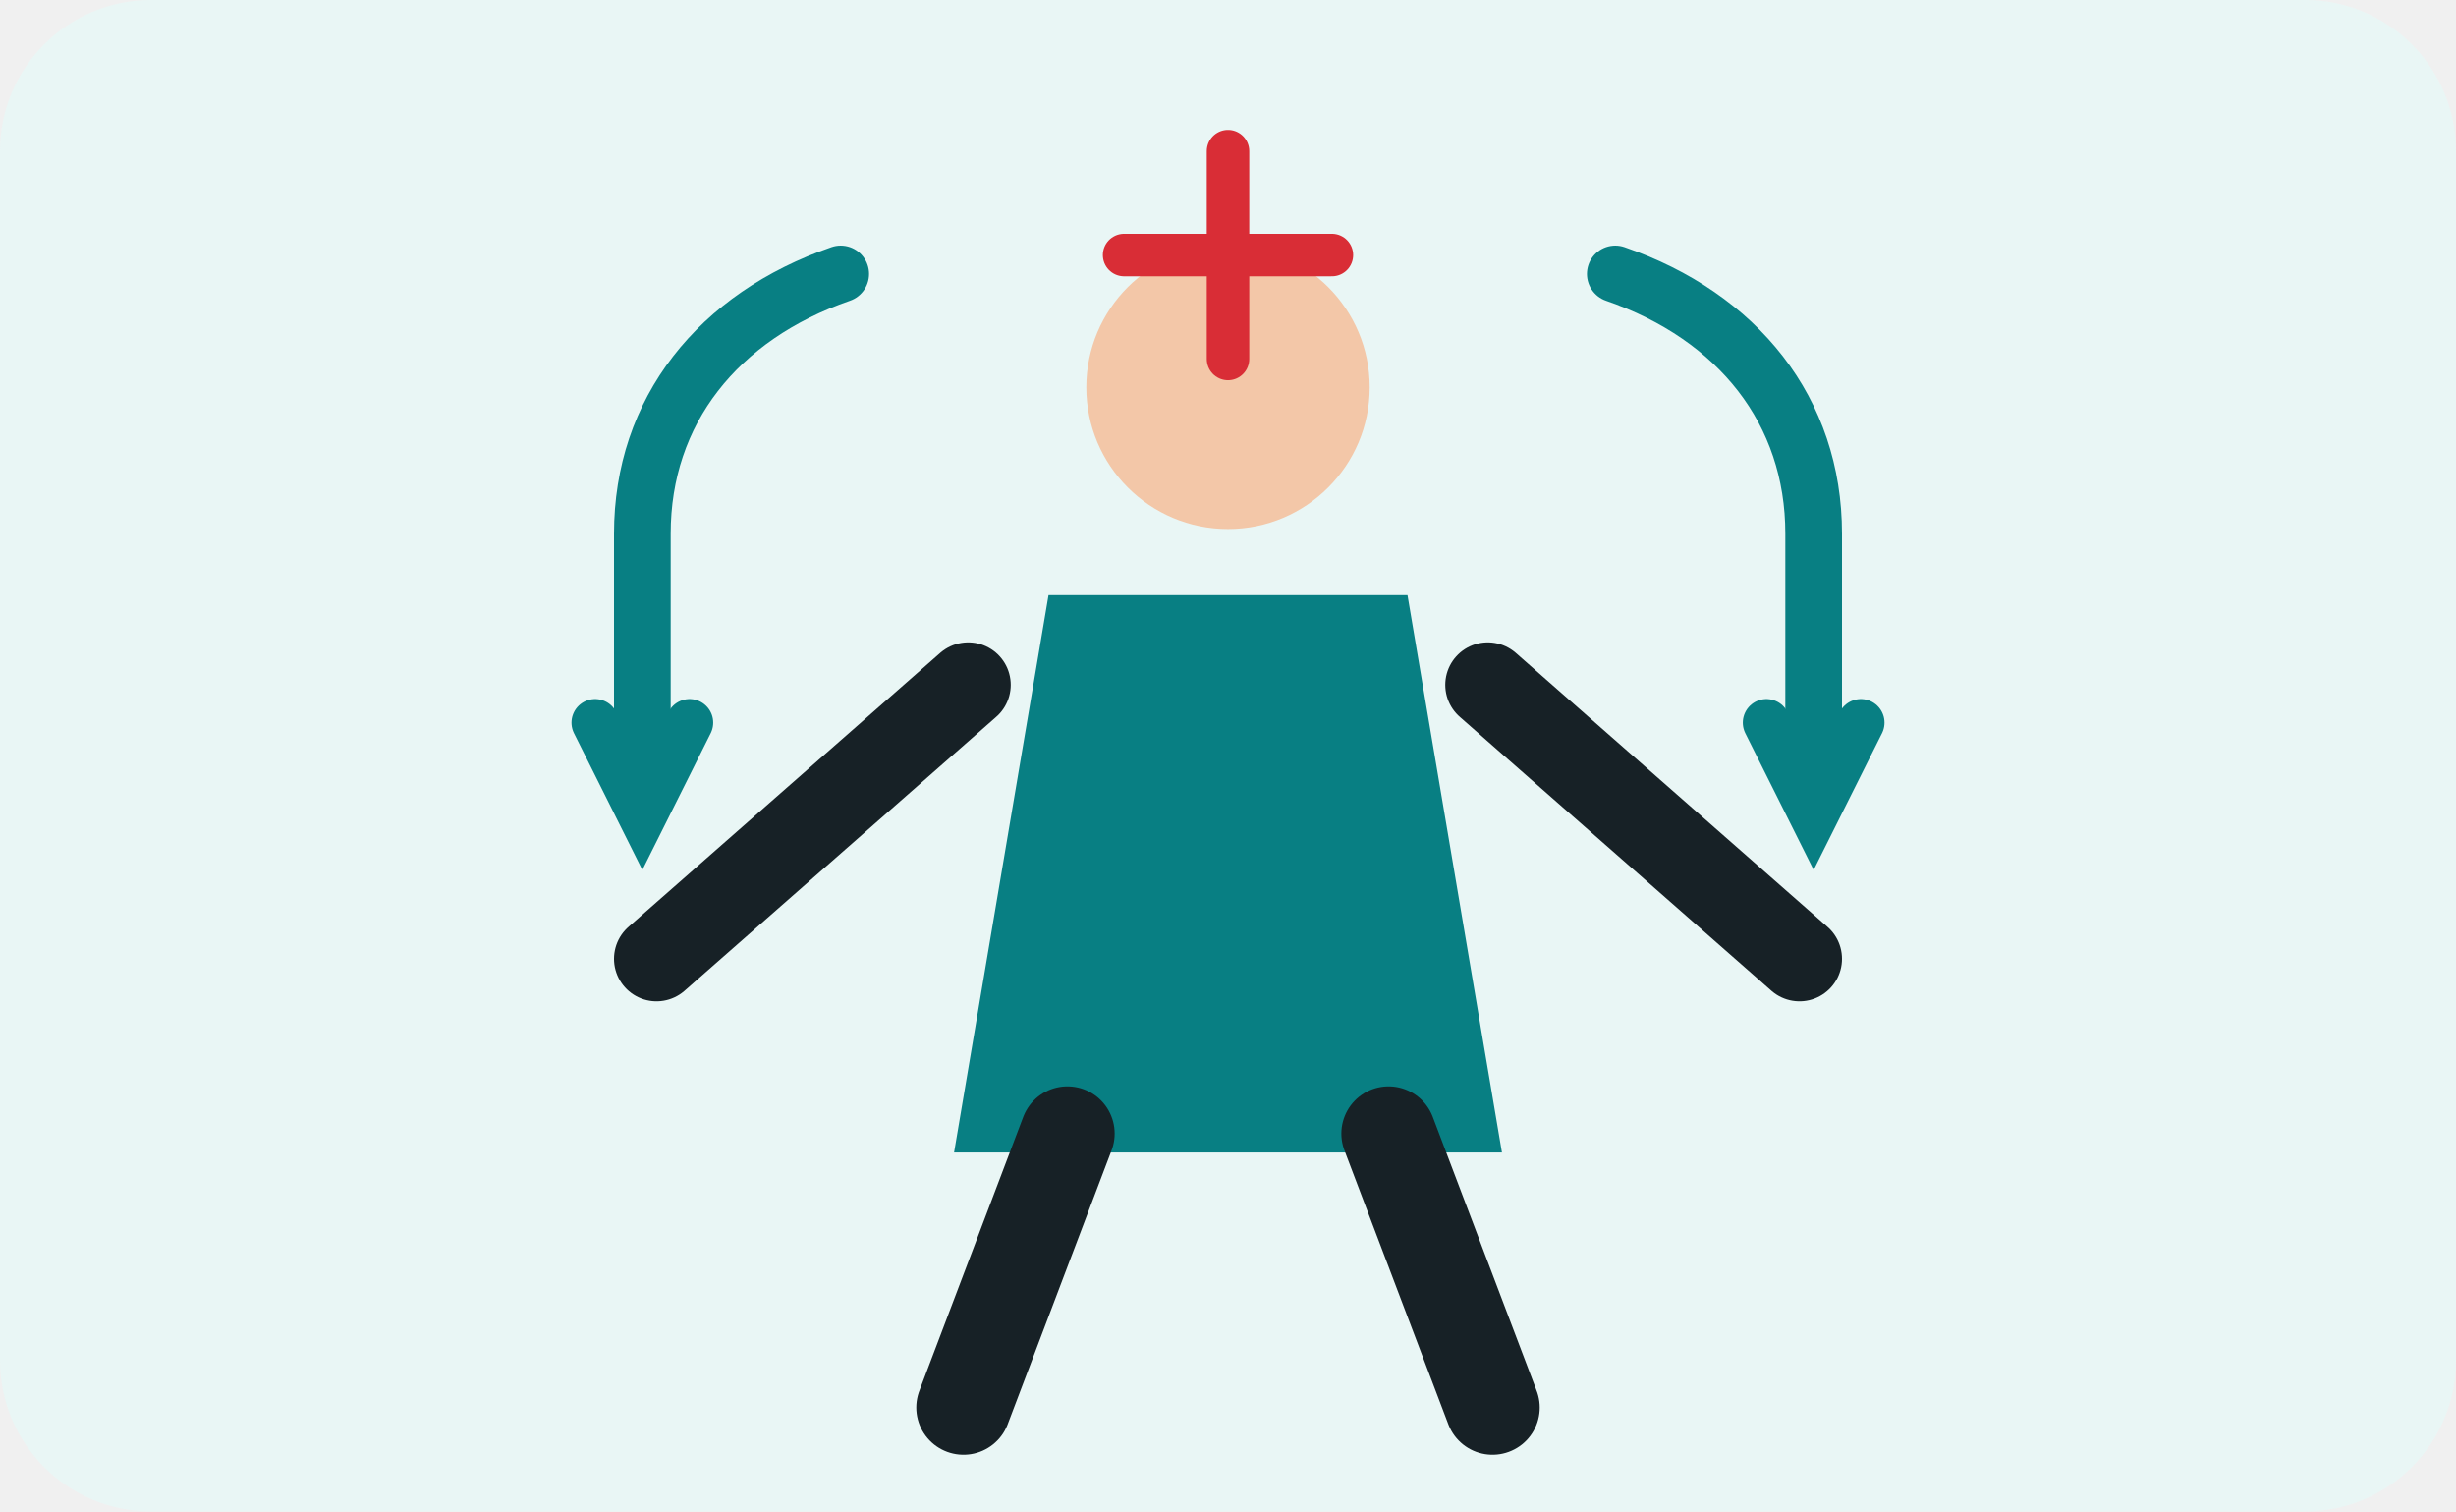
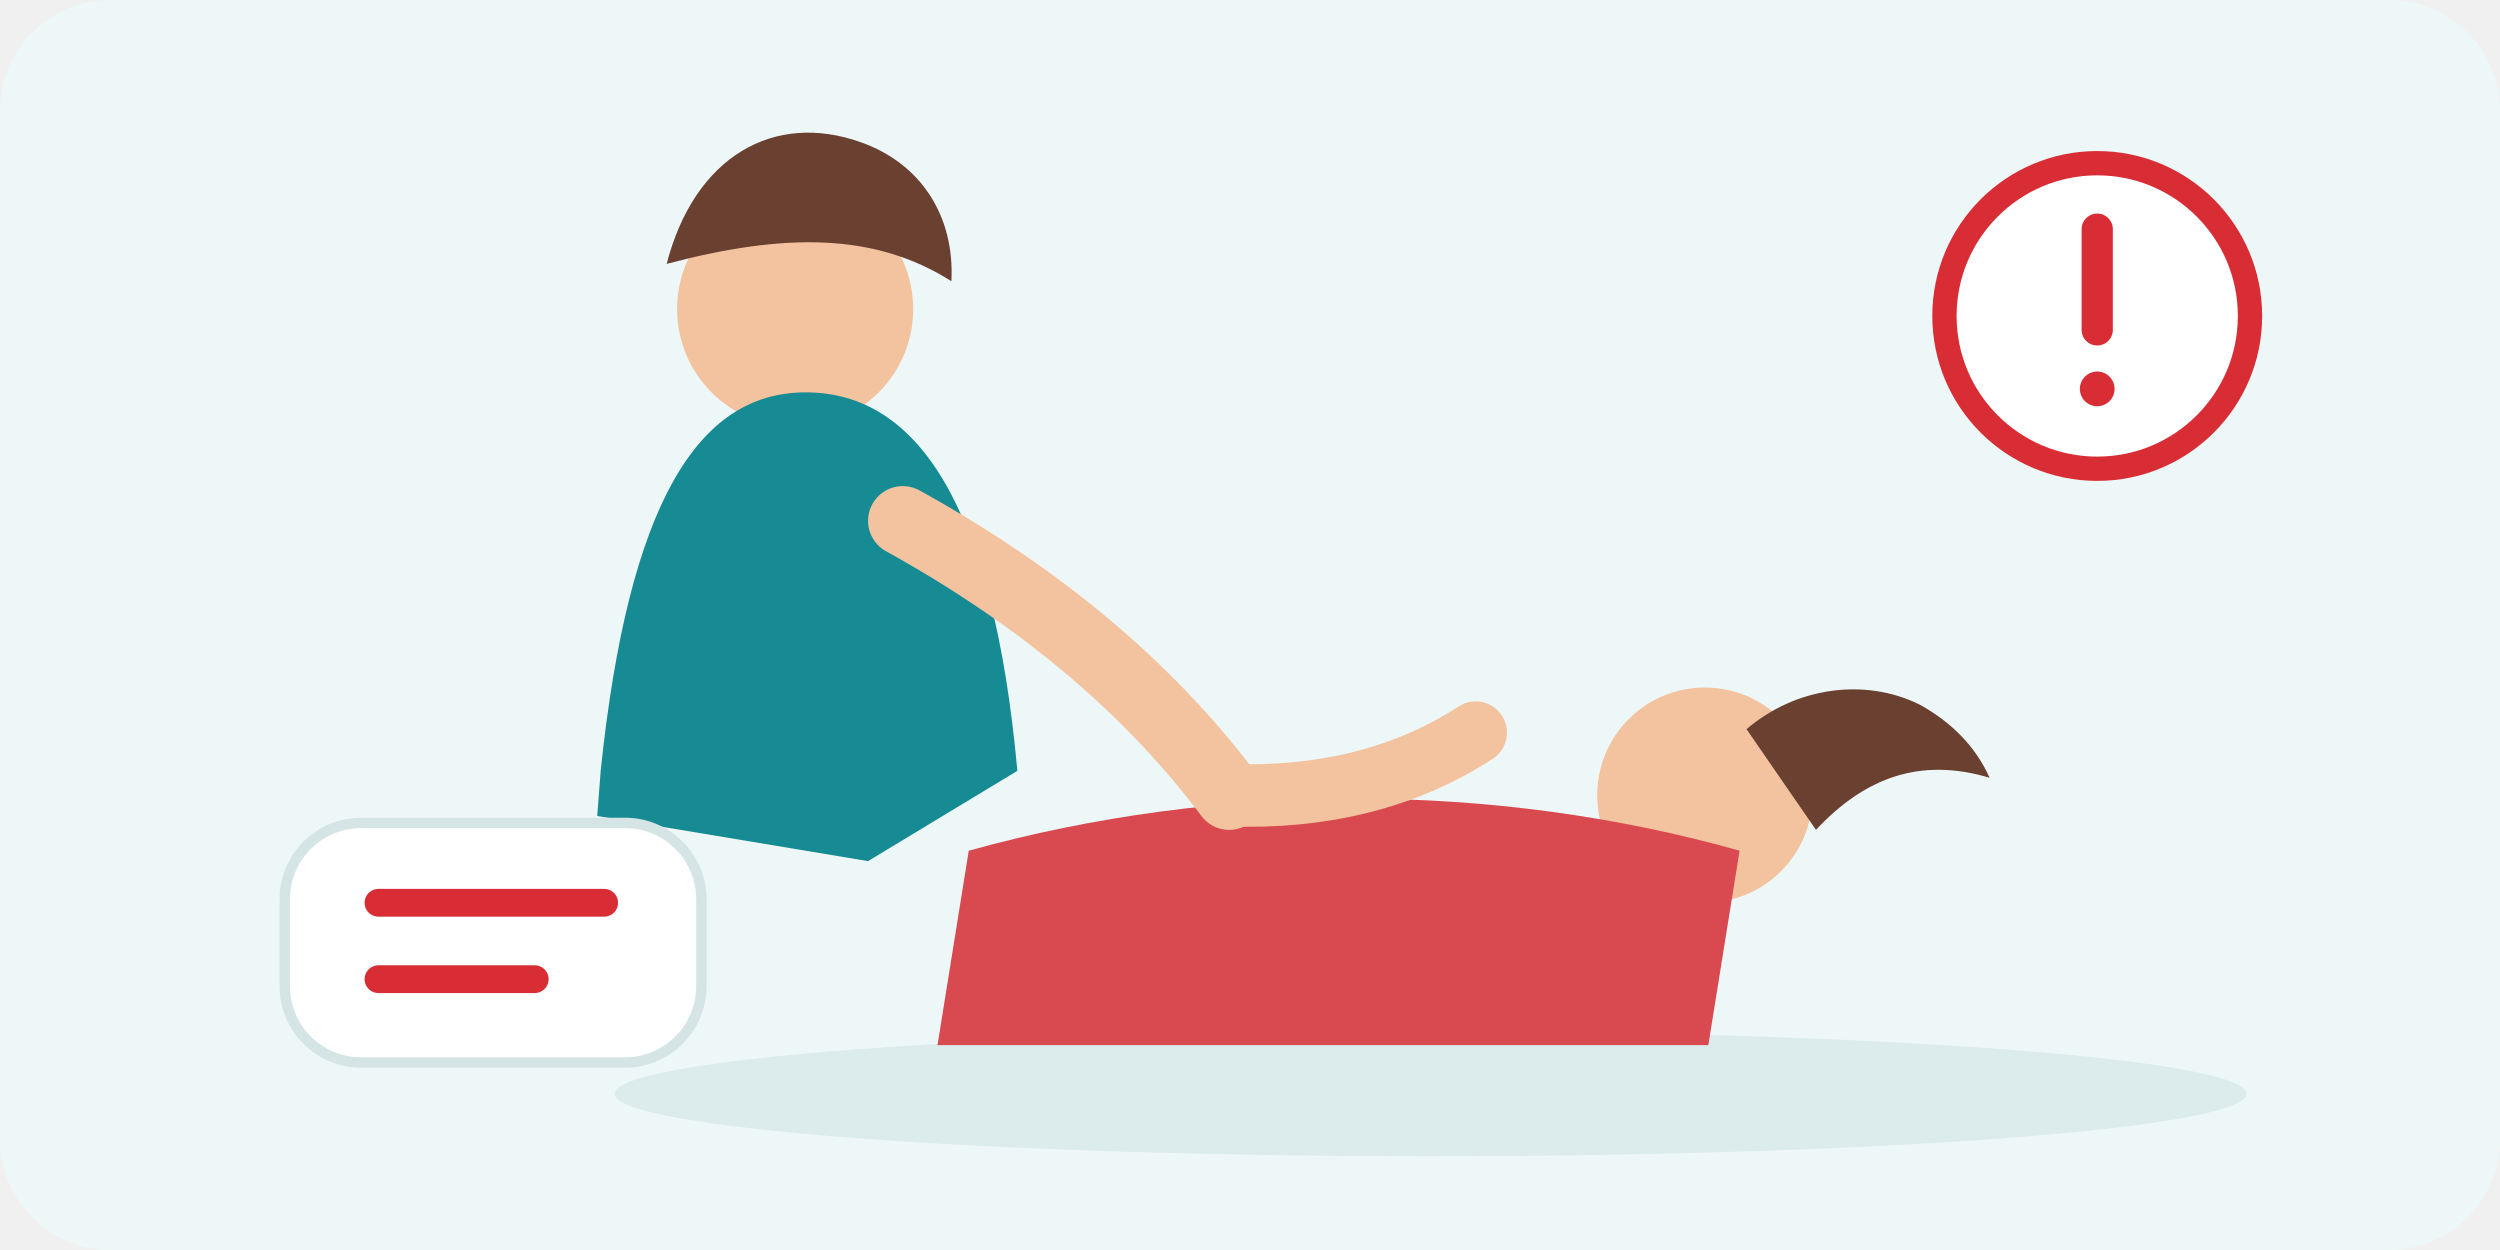
- <svg xmlns="http://www.w3.org/2000/svg" viewBox="0 0 520 320">
-   <rect width="520" height="320" rx="32" fill="#E9F6F5" />
-   <circle cx="260" cy="82" r="30" fill="#F3C7A8" />
-   <path d="M222 126h76l20 118h-116z" fill="#087F83" />
-   <path d="M226 240l-22 58M294 240l22 58" stroke="#172126" stroke-width="20" stroke-linecap="round" />
-   <path d="M205 145l-66 58M315 145l66 58" stroke="#172126" stroke-width="18" stroke-linecap="round" />
-   <path d="M178 58c-26 9-42 29-42 55v48M342 58c26 9 42 29 42 55v48" fill="none" stroke="#087F83" stroke-width="12" stroke-linecap="round" />
-   <path d="M126 153l10 20 10-20M374 153l10 20 10-20" fill="none" stroke="#087F83" stroke-width="10" stroke-linecap="round" />
-   <path d="M238 54h44" stroke="#D92D36" stroke-width="9" stroke-linecap="round" />
-   <path d="M260 32v44" stroke="#D92D36" stroke-width="9" stroke-linecap="round" />
+ <svg xmlns="http://www.w3.org/2000/svg" viewBox="0 0 720 360">
+   <rect width="720" height="360" rx="32" fill="#EEF7F7" />
+   <ellipse cx="412" cy="315" rx="235" ry="18" fill="#DCEBEC" />
+   <circle cx="491" cy="229" r="31" fill="#F3C39F" />
+   <path d="M279 245c72-20 151-20 222 0l-9 56H270z" fill="#D94A50" />
+   <path d="M503 210c14-12 34-15 50-7 9 5 16 12 20 21-20-6-36 0-50 15z" fill="#6A4031" />
+   <circle cx="229" cy="89" r="34" fill="#F3C39F" />
+   <path d="M192 76c8-31 31-44 56-35 17 6 27 21 26 40-22-14-48-14-82-5z" fill="#6A4031" />
+   <path d="M173 222c8-77 28-109 59-109 32 0 54 32 61 109l-43 26-78-13z" fill="#168B94" />
+   <path d="M260 150c38 21 70 47 94 79" fill="none" stroke="#F3C39F" stroke-width="20" stroke-linecap="round" />
+   <path d="M354 229c27 1 51-5 71-18" fill="none" stroke="#F3C39F" stroke-width="18" stroke-linecap="round" />
+   <rect x="82" y="237" width="120" height="69" rx="22" fill="#fff" stroke="#D5E5E6" stroke-width="3" />
+   <path d="M109 260h65M109 282h45" stroke="#D92D36" stroke-width="8" stroke-linecap="round" />
+   <circle cx="604" cy="91" r="44" fill="#fff" stroke="#D92D36" stroke-width="7" />
+   <path d="M604 66v29" stroke="#D92D36" stroke-width="9" stroke-linecap="round" />
+   <circle cx="604" cy="112" r="5" fill="#D92D36" />
</svg>
